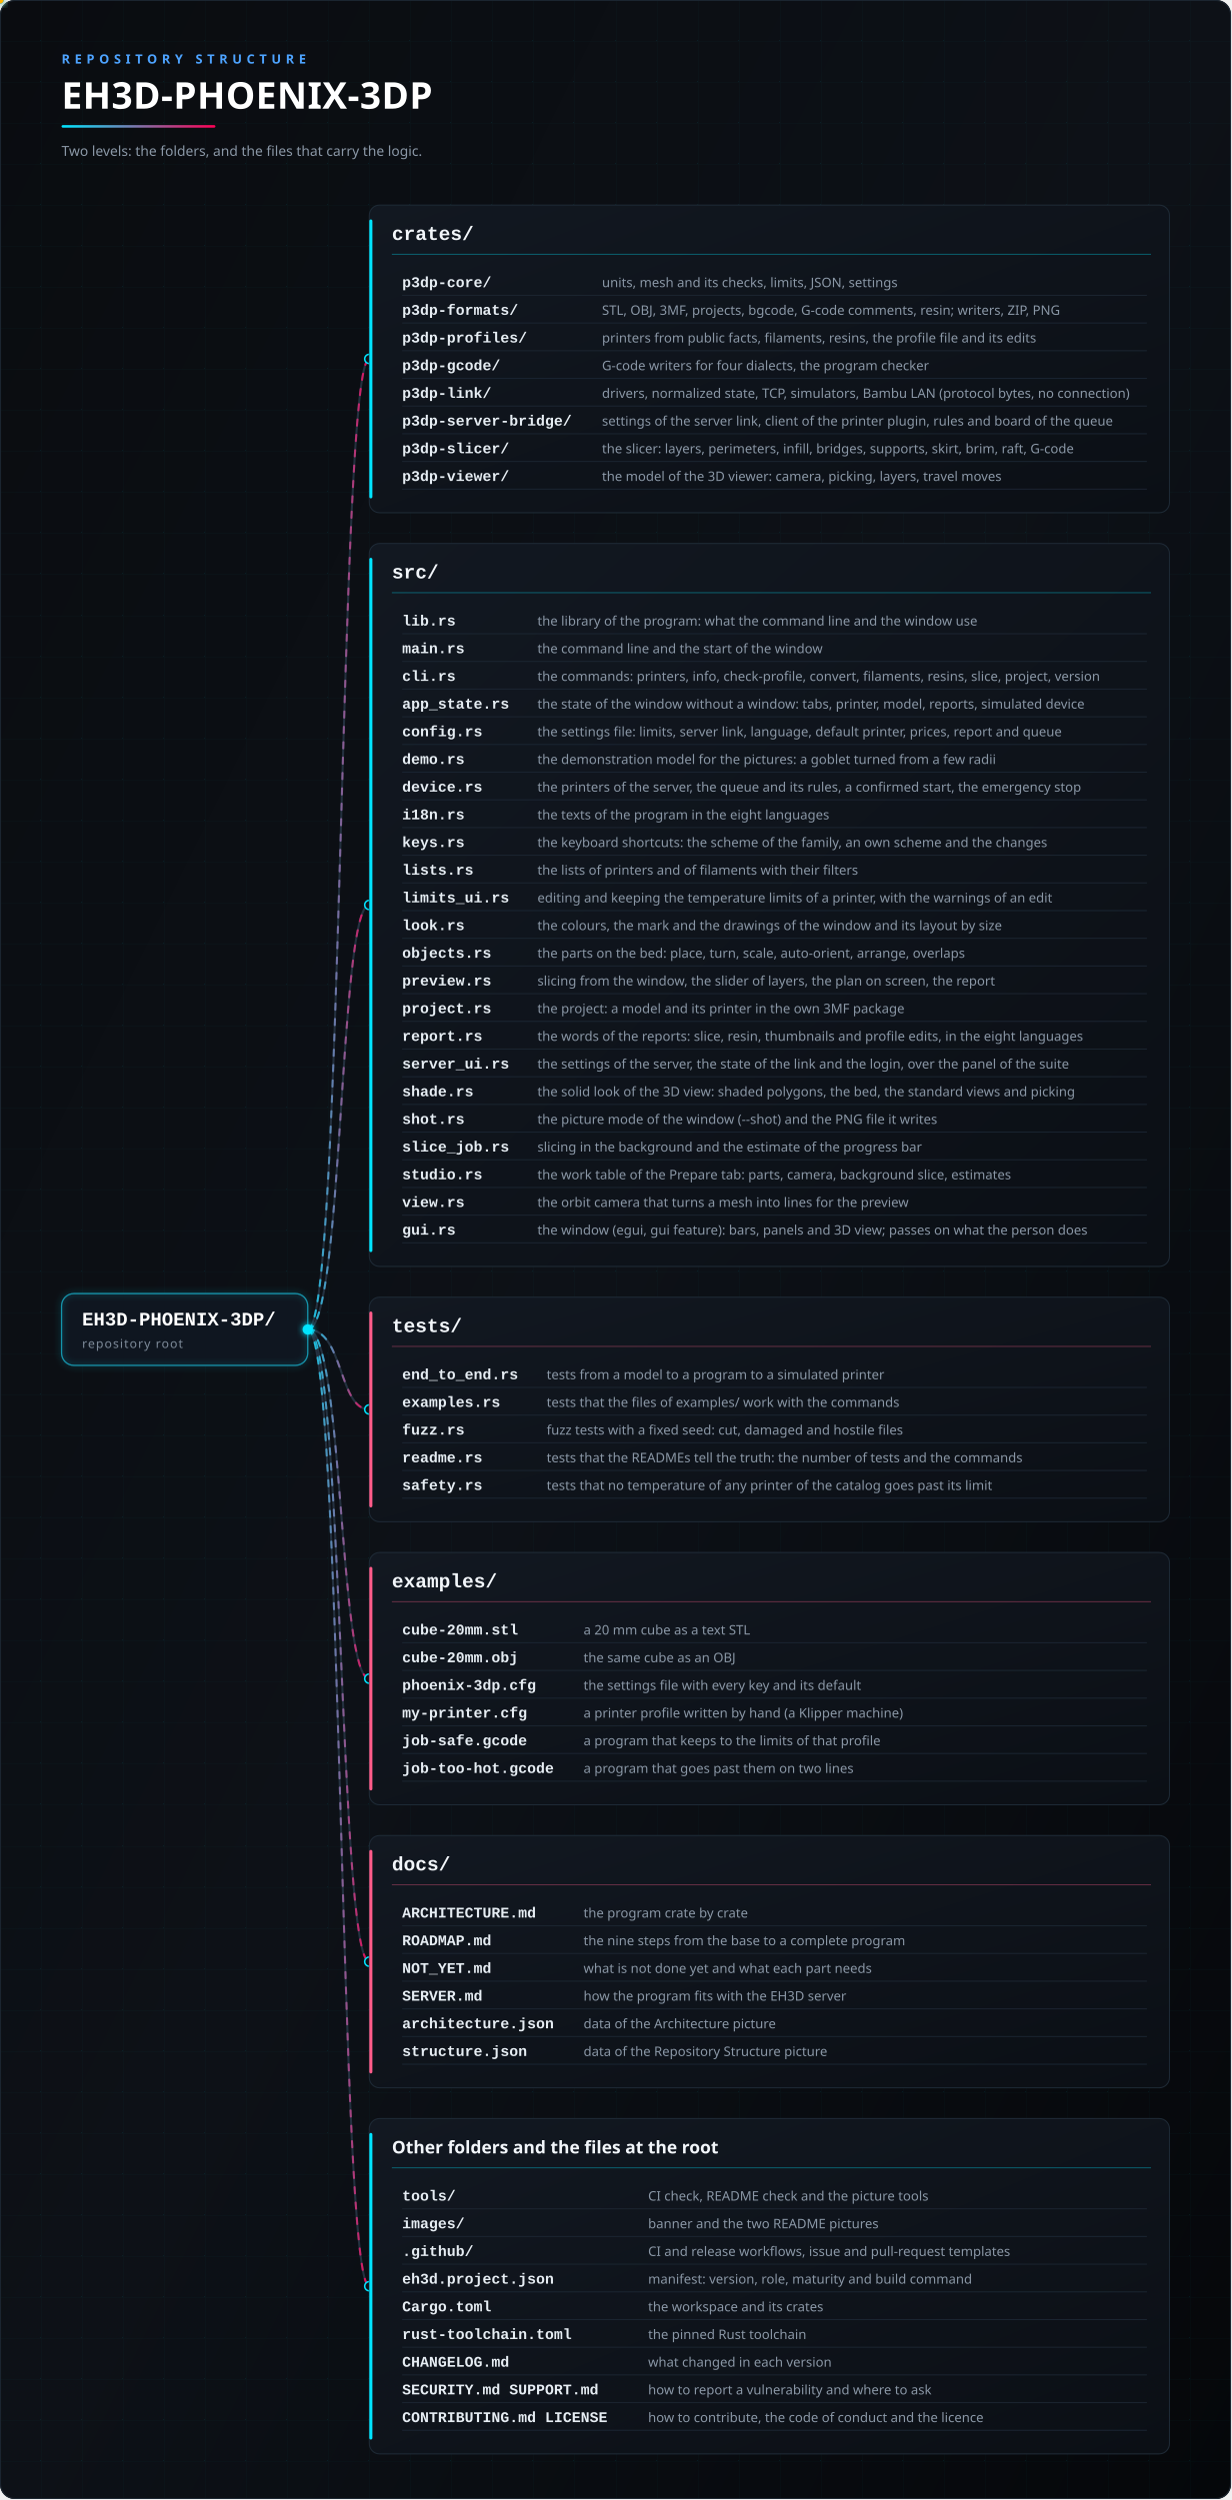
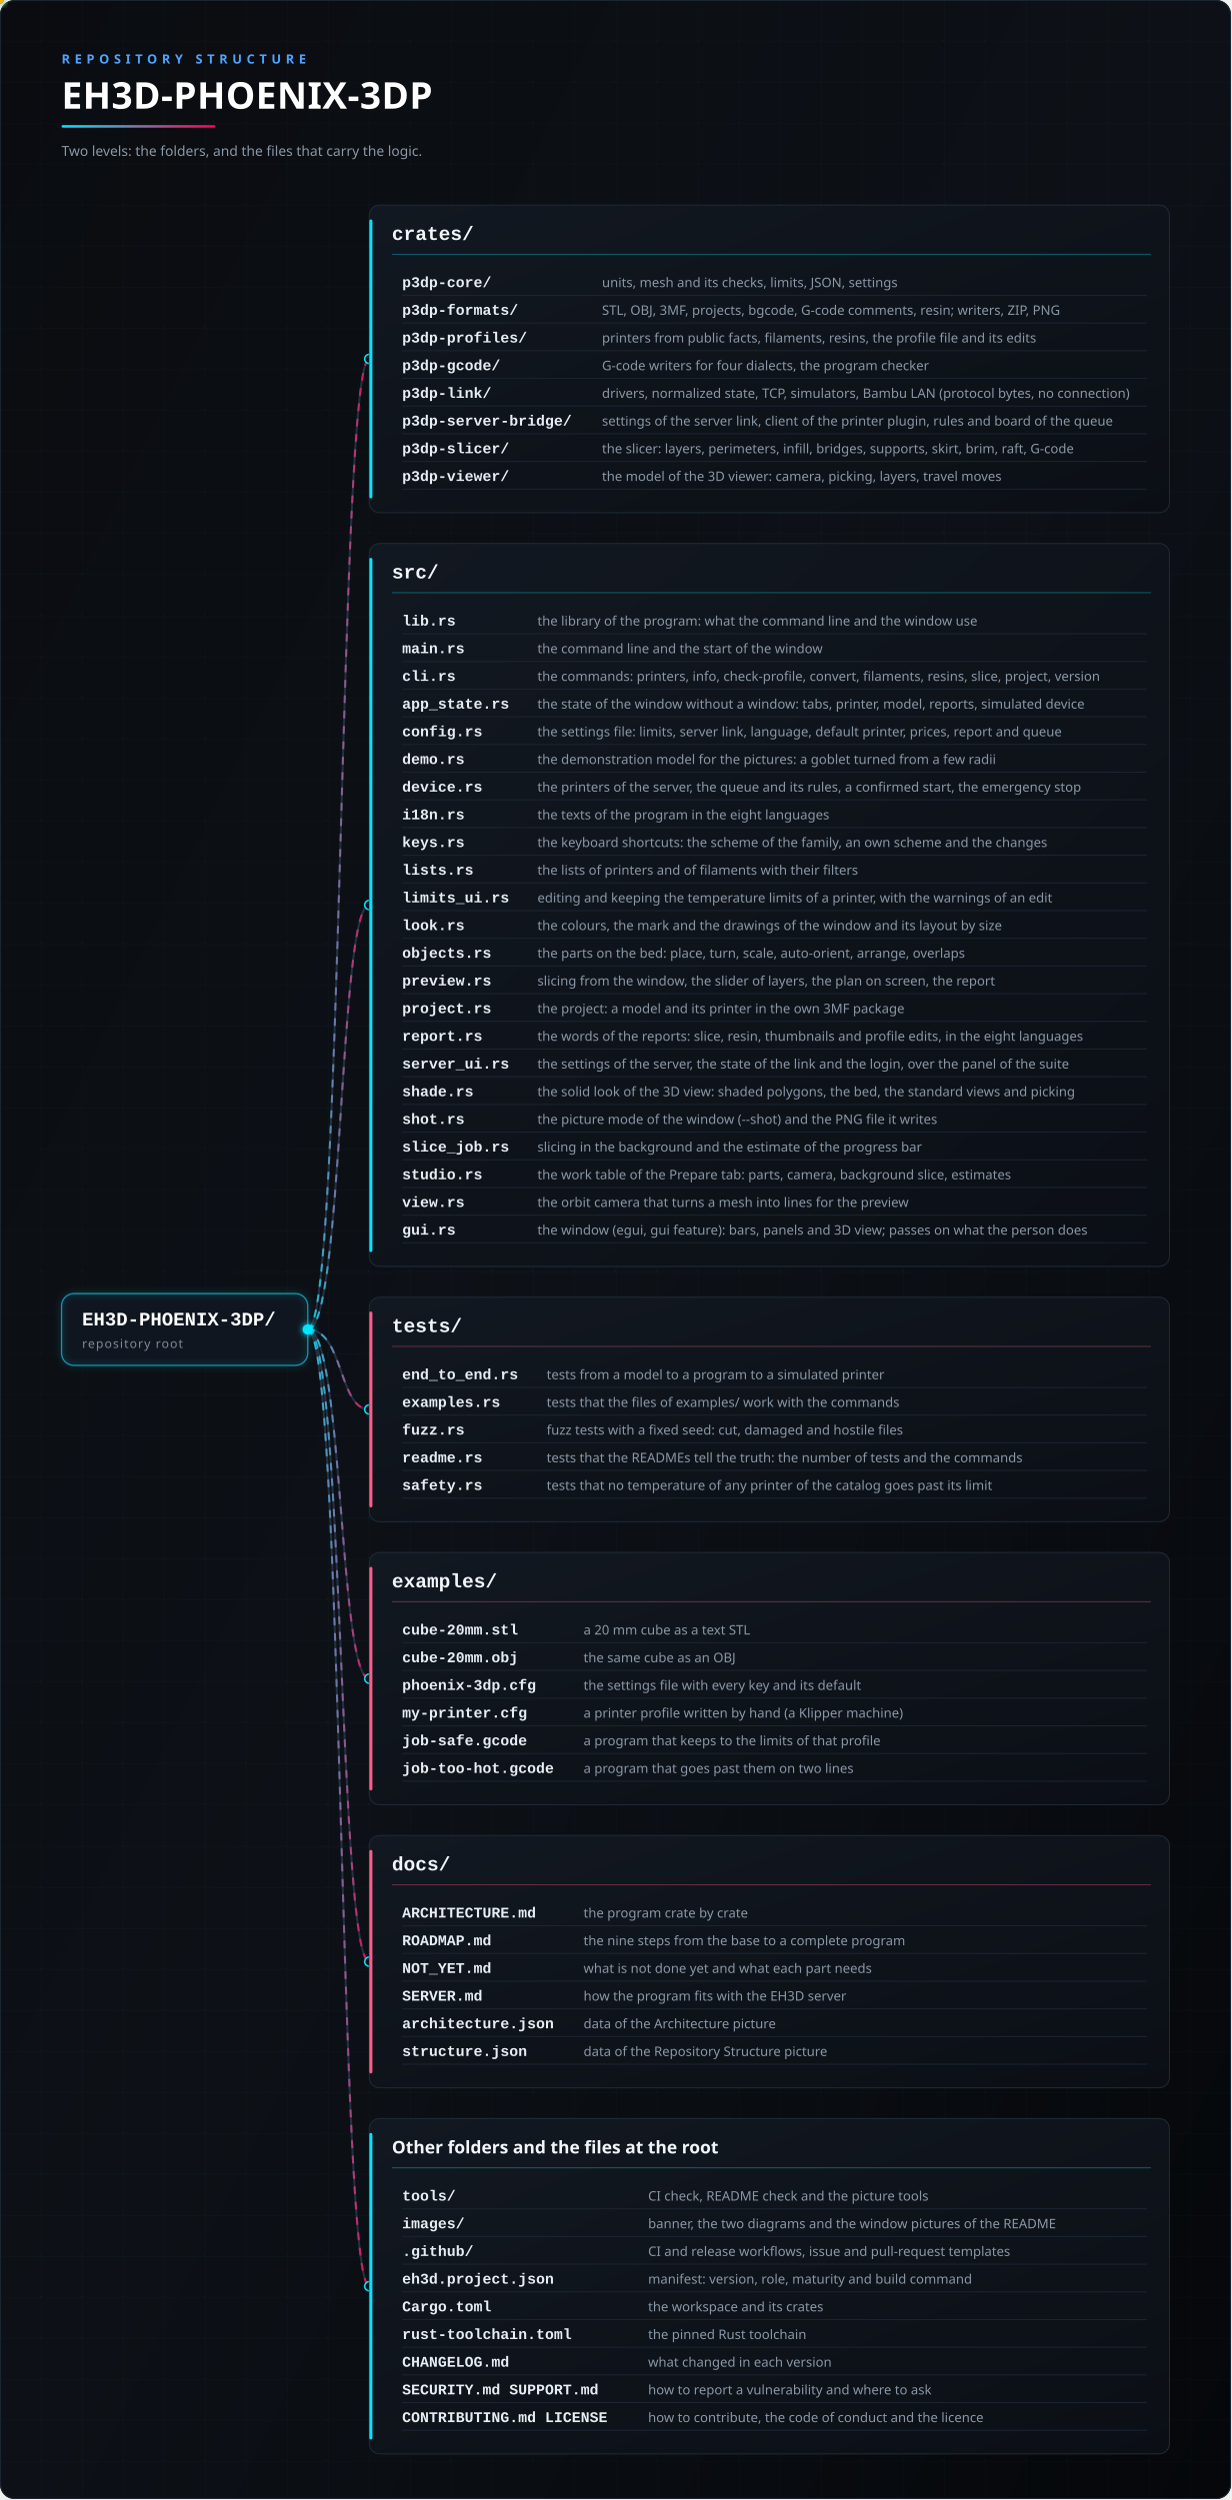
<svg xmlns="http://www.w3.org/2000/svg" viewBox="0 0 1200 2437" width="100%" role="img" aria-labelledby="t d">
  <defs>
    <linearGradient id="bg" x1="0" y1="0" x2="1" y2="1">
      <stop offset="0" stop-color="#0A0C10" />
      <stop offset="0.5" stop-color="#0D1117" />
      <stop offset="1" stop-color="#05070A" />
    </linearGradient>
    <linearGradient id="card" x1="0" y1="0" x2="1" y2="1">
      <stop offset="0" stop-color="#121821" />
      <stop offset="1" stop-color="#0B0F15" />
    </linearGradient>
    <linearGradient id="line" x1="0" y1="0" x2="1" y2="0">
      <stop offset="0" stop-color="#00E5FF" />
      <stop offset="1" stop-color="#FF0055" />
    </linearGradient>
    <filter id="glow" x="-50%" y="-50%" width="200%" height="200%">
      <feGaussianBlur stdDeviation="3" result="b" />
      <feMerge>
        <feMergeNode in="b" />
        <feMergeNode in="SourceGraphic" />
      </feMerge>
    </filter>
    <pattern id="grid" width="40" height="40" patternUnits="userSpaceOnUse">
      <path d="M40 0H0V40" fill="none" stroke="#00E5FF" stroke-opacity="0.035" />
      <circle cx="40" cy="40" r="1" fill="#00E5FF" fill-opacity="0.09" />
    </pattern>
  </defs>
  <rect width="1200" height="2437" rx="14" fill="url(#bg)" />
  <rect width="1200" height="2437" rx="14" fill="url(#grid)" />
  <rect x="0.5" y="0.5" width="1199" height="2436" rx="14" fill="none" stroke="#1B2530" />
  <text x="60" y="62" font-family="'Segoe UI','Noto Sans','Noto Sans CJK SC','Microsoft YaHei','Yu Gothic','Helvetica Neue',Helvetica,Arial,sans-serif" font-size="12.5" font-weight="600" fill="#4DA3FF" text-anchor="start" letter-spacing="4.5">REPOSITORY STRUCTURE</text>
  <text x="60" y="106" font-family="'Segoe UI','Noto Sans','Noto Sans CJK SC','Microsoft YaHei','Yu Gothic','Helvetica Neue',Helvetica,Arial,sans-serif" font-size="36" font-weight="700" fill="#FFFFFF" text-anchor="start" letter-spacing="0.5">EH3D-PHOENIX-3DP</text>
  <rect x="60" y="122" width="150" height="2.5" rx="1.25" fill="url(#line)">
    <animate attributeName="width" values="40;150;150" keyTimes="0;0.4;1" dur="3s" repeatCount="indefinite" />
  </rect>
  <text x="60" y="152" font-family="'Segoe UI','Noto Sans','Noto Sans CJK SC','Microsoft YaHei','Yu Gothic','Helvetica Neue',Helvetica,Arial,sans-serif" font-size="13.5" font-weight="400" fill="#8A97A6" text-anchor="start">Two levels: the folders, and the files that carry the logic.</text>
  <path id="c0" d="M300,1296.5 C335,1296.5 330,350 360,350" fill="none" stroke="#243140" stroke-width="2" />
  <path d="M300,1296.5 C335,1296.5 330,350 360,350" fill="none" stroke="url(#line)" stroke-width="2" stroke-linecap="round" stroke-dasharray="6 9" opacity="0.9">
    <animate attributeName="stroke-dashoffset" from="0" to="-30" dur="1.6s" repeatCount="indefinite" />
  </path>
  <circle cx="360" cy="350" r="4.5" fill="#0D1117" stroke="#00E5FF" stroke-width="1.5" />
  <path id="c1" d="M300,1296.5 C335,1296.5 330,882.5 360,882.5" fill="none" stroke="#243140" stroke-width="2" />
  <path d="M300,1296.5 C335,1296.5 330,882.5 360,882.5" fill="none" stroke="url(#line)" stroke-width="2" stroke-linecap="round" stroke-dasharray="6 9" opacity="0.9">
    <animate attributeName="stroke-dashoffset" from="0" to="-30" dur="1.6s" repeatCount="indefinite" />
  </path>
  <circle cx="360" cy="882.5" r="4.5" fill="#0D1117" stroke="#00E5FF" stroke-width="1.5" />
  <path id="c2" d="M300,1296.5 C335,1296.5 330,1374.5 360,1374.5" fill="none" stroke="#243140" stroke-width="2" />
  <path d="M300,1296.5 C335,1296.5 330,1374.5 360,1374.5" fill="none" stroke="url(#line)" stroke-width="2" stroke-linecap="round" stroke-dasharray="6 9" opacity="0.9">
    <animate attributeName="stroke-dashoffset" from="0" to="-30" dur="1.6s" repeatCount="indefinite" />
  </path>
  <circle cx="360" cy="1374.5" r="4.5" fill="#0D1117" stroke="#00E5FF" stroke-width="1.5" />
  <path id="c3" d="M300,1296.5 C335,1296.5 330,1637 360,1637" fill="none" stroke="#243140" stroke-width="2" />
  <path d="M300,1296.5 C335,1296.5 330,1637 360,1637" fill="none" stroke="url(#line)" stroke-width="2" stroke-linecap="round" stroke-dasharray="6 9" opacity="0.9">
    <animate attributeName="stroke-dashoffset" from="0" to="-30" dur="1.6s" repeatCount="indefinite" />
  </path>
  <circle cx="360" cy="1637" r="4.5" fill="#0D1117" stroke="#00E5FF" stroke-width="1.5" />
  <path id="c4" d="M300,1296.5 C335,1296.5 330,1913 360,1913" fill="none" stroke="#243140" stroke-width="2" />
  <path d="M300,1296.5 C335,1296.5 330,1913 360,1913" fill="none" stroke="url(#line)" stroke-width="2" stroke-linecap="round" stroke-dasharray="6 9" opacity="0.9">
    <animate attributeName="stroke-dashoffset" from="0" to="-30" dur="1.6s" repeatCount="indefinite" />
  </path>
  <circle cx="360" cy="1913" r="4.5" fill="#0D1117" stroke="#00E5FF" stroke-width="1.5" />
  <path id="c5" d="M300,1296.5 C335,1296.5 330,2229.5 360,2229.5" fill="none" stroke="#243140" stroke-width="2" />
  <path d="M300,1296.5 C335,1296.5 330,2229.5 360,2229.5" fill="none" stroke="url(#line)" stroke-width="2" stroke-linecap="round" stroke-dasharray="6 9" opacity="0.9">
    <animate attributeName="stroke-dashoffset" from="0" to="-30" dur="1.6s" repeatCount="indefinite" />
  </path>
  <circle cx="360" cy="2229.5" r="4.5" fill="#0D1117" stroke="#00E5FF" stroke-width="1.5" />
  <circle r="3.5" fill="#00E5FF" filter="url(#glow)">
    <animateMotion dur="3.4s" repeatCount="indefinite">
      <mpath href="#c0" />
    </animateMotion>
  </circle>
  <circle r="3.5" fill="#4DA3FF" filter="url(#glow)">
    <animateMotion dur="4.2s" repeatCount="indefinite">
      <mpath href="#c1" />
    </animateMotion>
  </circle>
  <circle r="3.5" fill="#FFB300" filter="url(#glow)">
    <animateMotion dur="5.0s" repeatCount="indefinite">
      <mpath href="#c2" />
    </animateMotion>
  </circle>
  <circle r="3.5" fill="#00E5FF" filter="url(#glow)">
    <animateMotion dur="5.8s" repeatCount="indefinite">
      <mpath href="#c3" />
    </animateMotion>
  </circle>
  <circle r="3.5" fill="#4DA3FF" filter="url(#glow)">
    <animateMotion dur="6.6s" repeatCount="indefinite">
      <mpath href="#c4" />
    </animateMotion>
  </circle>
  <circle r="3.5" fill="#FFB300" filter="url(#glow)">
    <animateMotion dur="7.4s" repeatCount="indefinite">
      <mpath href="#c5" />
    </animateMotion>
  </circle>
  <rect x="60" y="1261.5" width="240" height="70" rx="12" fill="#0F1620" stroke="#2A3A4C" stroke-width="1.2" />
  <rect x="60" y="1261.5" width="240" height="70" rx="12" fill="none" stroke="#00E5FF" stroke-opacity="0.5" stroke-width="1.2" filter="url(#glow)">
    <animate attributeName="stroke-opacity" values="0.15;0.6;0.15" dur="3.6s" repeatCount="indefinite" />
  </rect>
  <text x="80" y="1292.5" font-family="'JetBrains Mono','Cascadia Code','SFMono-Regular',Consolas,'Liberation Mono',monospace" font-size="18.5" font-weight="700" fill="#FFFFFF" text-anchor="start">EH3D-PHOENIX-3DP/</text>
  <text x="80" y="1314.5" font-family="'Segoe UI','Noto Sans','Noto Sans CJK SC','Microsoft YaHei','Yu Gothic','Helvetica Neue',Helvetica,Arial,sans-serif" font-size="12" font-weight="400" fill="#7D8A99" text-anchor="start" letter-spacing="1">repository root</text>
  <circle cx="300" cy="1296.5" r="5" fill="#00E5FF" filter="url(#glow)" />
  <rect x="360" y="200" width="780" height="300" rx="10" fill="url(#card)" stroke="#1E2A36" stroke-width="1" />
  <rect x="360" y="214" width="3" height="272" rx="1.5" fill="#00E5FF">
    <animate attributeName="opacity" values="0.55;1;0.55" dur="4s" begin="0s" repeatCount="indefinite" />
  </rect>
  <text x="382" y="234" font-family="'JetBrains Mono','Cascadia Code','SFMono-Regular',Consolas,'Liberation Mono',monospace" font-size="19" font-weight="700" fill="#F2F6FA" text-anchor="start">crates/</text>
  <line x1="382" y1="248" x2="1122" y2="248" stroke="#00E5FF" stroke-opacity="0.35" stroke-width="1" />
  <text x="392" y="280" font-family="'JetBrains Mono','Cascadia Code','SFMono-Regular',Consolas,'Liberation Mono',monospace" font-size="14.5" font-weight="600" fill="#E6EDF3" text-anchor="start">p3dp-core/</text>
  <text x="586.81" y="280" font-family="'Segoe UI','Noto Sans','Noto Sans CJK SC','Microsoft YaHei','Yu Gothic','Helvetica Neue',Helvetica,Arial,sans-serif" font-size="12.8" font-weight="400" fill="#8A97A6" text-anchor="start">units, mesh and its checks, limits, JSON, settings</text>
  <line x1="392" y1="288" x2="1118" y2="288" stroke="#1A2430" stroke-width="1" />
  <text x="392" y="307" font-family="'JetBrains Mono','Cascadia Code','SFMono-Regular',Consolas,'Liberation Mono',monospace" font-size="14.5" font-weight="600" fill="#E6EDF3" text-anchor="start">p3dp-formats/</text>
  <text x="586.81" y="307" font-family="'Segoe UI','Noto Sans','Noto Sans CJK SC','Microsoft YaHei','Yu Gothic','Helvetica Neue',Helvetica,Arial,sans-serif" font-size="12.8" font-weight="400" fill="#8A97A6" text-anchor="start">STL, OBJ, 3MF, projects, bgcode, G-code comments, resin; writers, ZIP, PNG</text>
  <line x1="392" y1="315" x2="1118" y2="315" stroke="#1A2430" stroke-width="1" />
  <text x="392" y="334" font-family="'JetBrains Mono','Cascadia Code','SFMono-Regular',Consolas,'Liberation Mono',monospace" font-size="14.5" font-weight="600" fill="#E6EDF3" text-anchor="start">p3dp-profiles/</text>
  <text x="586.81" y="334" font-family="'Segoe UI','Noto Sans','Noto Sans CJK SC','Microsoft YaHei','Yu Gothic','Helvetica Neue',Helvetica,Arial,sans-serif" font-size="12.8" font-weight="400" fill="#8A97A6" text-anchor="start">printers from public facts, filaments, resins, the profile file and its edits</text>
  <line x1="392" y1="342" x2="1118" y2="342" stroke="#1A2430" stroke-width="1" />
  <text x="392" y="361" font-family="'JetBrains Mono','Cascadia Code','SFMono-Regular',Consolas,'Liberation Mono',monospace" font-size="14.5" font-weight="600" fill="#E6EDF3" text-anchor="start">p3dp-gcode/</text>
  <text x="586.81" y="361" font-family="'Segoe UI','Noto Sans','Noto Sans CJK SC','Microsoft YaHei','Yu Gothic','Helvetica Neue',Helvetica,Arial,sans-serif" font-size="12.8" font-weight="400" fill="#8A97A6" text-anchor="start">G-code writers for four dialects, the program checker</text>
  <line x1="392" y1="369" x2="1118" y2="369" stroke="#1A2430" stroke-width="1" />
  <text x="392" y="388" font-family="'JetBrains Mono','Cascadia Code','SFMono-Regular',Consolas,'Liberation Mono',monospace" font-size="14.5" font-weight="600" fill="#E6EDF3" text-anchor="start">p3dp-link/</text>
  <text x="586.81" y="388" font-family="'Segoe UI','Noto Sans','Noto Sans CJK SC','Microsoft YaHei','Yu Gothic','Helvetica Neue',Helvetica,Arial,sans-serif" font-size="12.8" font-weight="400" fill="#8A97A6" text-anchor="start">drivers, normalized state, TCP, simulators, Bambu LAN (protocol bytes, no connection)</text>
  <line x1="392" y1="396" x2="1118" y2="396" stroke="#1A2430" stroke-width="1" />
  <text x="392" y="415" font-family="'JetBrains Mono','Cascadia Code','SFMono-Regular',Consolas,'Liberation Mono',monospace" font-size="14.5" font-weight="600" fill="#E6EDF3" text-anchor="start">p3dp-server-bridge/</text>
  <text x="586.81" y="415" font-family="'Segoe UI','Noto Sans','Noto Sans CJK SC','Microsoft YaHei','Yu Gothic','Helvetica Neue',Helvetica,Arial,sans-serif" font-size="12.8" font-weight="400" fill="#8A97A6" text-anchor="start">settings of the server link, client of the printer plugin, rules and board of the queue</text>
  <line x1="392" y1="423" x2="1118" y2="423" stroke="#1A2430" stroke-width="1" />
  <text x="392" y="442" font-family="'JetBrains Mono','Cascadia Code','SFMono-Regular',Consolas,'Liberation Mono',monospace" font-size="14.5" font-weight="600" fill="#E6EDF3" text-anchor="start">p3dp-slicer/</text>
  <text x="586.81" y="442" font-family="'Segoe UI','Noto Sans','Noto Sans CJK SC','Microsoft YaHei','Yu Gothic','Helvetica Neue',Helvetica,Arial,sans-serif" font-size="12.8" font-weight="400" fill="#8A97A6" text-anchor="start">the slicer: layers, perimeters, infill, bridges, supports, skirt, brim, raft, G-code</text>
  <line x1="392" y1="450" x2="1118" y2="450" stroke="#1A2430" stroke-width="1" />
  <text x="392" y="469" font-family="'JetBrains Mono','Cascadia Code','SFMono-Regular',Consolas,'Liberation Mono',monospace" font-size="14.5" font-weight="600" fill="#E6EDF3" text-anchor="start">p3dp-viewer/</text>
  <text x="586.81" y="469" font-family="'Segoe UI','Noto Sans','Noto Sans CJK SC','Microsoft YaHei','Yu Gothic','Helvetica Neue',Helvetica,Arial,sans-serif" font-size="12.8" font-weight="400" fill="#8A97A6" text-anchor="start">the model of the 3D viewer: camera, picking, layers, travel moves</text>
  <line x1="392" y1="477" x2="1118" y2="477" stroke="#1A2430" stroke-width="1" />
  <rect x="360" y="530" width="780" height="705" rx="10" fill="url(#card)" stroke="#1E2A36" stroke-width="1" />
  <rect x="360" y="544" width="3" height="677" rx="1.5" fill="#00E5FF">
    <animate attributeName="opacity" values="0.55;1;0.55" dur="4s" begin="0.6s" repeatCount="indefinite" />
  </rect>
  <text x="382" y="564" font-family="'JetBrains Mono','Cascadia Code','SFMono-Regular',Consolas,'Liberation Mono',monospace" font-size="19" font-weight="700" fill="#F2F6FA" text-anchor="start">src/</text>
  <line x1="382" y1="578" x2="1122" y2="578" stroke="#00E5FF" stroke-opacity="0.35" stroke-width="1" />
  <text x="392" y="610" font-family="'JetBrains Mono','Cascadia Code','SFMono-Regular',Consolas,'Liberation Mono',monospace" font-size="14.5" font-weight="600" fill="#E6EDF3" text-anchor="start">lib.rs</text>
  <text x="523.88" y="610" font-family="'Segoe UI','Noto Sans','Noto Sans CJK SC','Microsoft YaHei','Yu Gothic','Helvetica Neue',Helvetica,Arial,sans-serif" font-size="12.8" font-weight="400" fill="#8A97A6" text-anchor="start">the library of the program: what the command line and the window use</text>
  <line x1="392" y1="618" x2="1118" y2="618" stroke="#1A2430" stroke-width="1" />
  <text x="392" y="637" font-family="'JetBrains Mono','Cascadia Code','SFMono-Regular',Consolas,'Liberation Mono',monospace" font-size="14.5" font-weight="600" fill="#E6EDF3" text-anchor="start">main.rs</text>
  <text x="523.88" y="637" font-family="'Segoe UI','Noto Sans','Noto Sans CJK SC','Microsoft YaHei','Yu Gothic','Helvetica Neue',Helvetica,Arial,sans-serif" font-size="12.8" font-weight="400" fill="#8A97A6" text-anchor="start">the command line and the start of the window</text>
  <line x1="392" y1="645" x2="1118" y2="645" stroke="#1A2430" stroke-width="1" />
  <text x="392" y="664" font-family="'JetBrains Mono','Cascadia Code','SFMono-Regular',Consolas,'Liberation Mono',monospace" font-size="14.5" font-weight="600" fill="#E6EDF3" text-anchor="start">cli.rs</text>
  <text x="523.88" y="664" font-family="'Segoe UI','Noto Sans','Noto Sans CJK SC','Microsoft YaHei','Yu Gothic','Helvetica Neue',Helvetica,Arial,sans-serif" font-size="12.8" font-weight="400" fill="#8A97A6" text-anchor="start">the commands: printers, info, check-profile, convert, filaments, resins, slice, project, version</text>
  <line x1="392" y1="672" x2="1118" y2="672" stroke="#1A2430" stroke-width="1" />
  <text x="392" y="691" font-family="'JetBrains Mono','Cascadia Code','SFMono-Regular',Consolas,'Liberation Mono',monospace" font-size="14.5" font-weight="600" fill="#E6EDF3" text-anchor="start">app_state.rs</text>
  <text x="523.88" y="691" font-family="'Segoe UI','Noto Sans','Noto Sans CJK SC','Microsoft YaHei','Yu Gothic','Helvetica Neue',Helvetica,Arial,sans-serif" font-size="12.8" font-weight="400" fill="#8A97A6" text-anchor="start">the state of the window without a window: tabs, printer, model, reports, simulated device</text>
  <line x1="392" y1="699" x2="1118" y2="699" stroke="#1A2430" stroke-width="1" />
  <text x="392" y="718" font-family="'JetBrains Mono','Cascadia Code','SFMono-Regular',Consolas,'Liberation Mono',monospace" font-size="14.5" font-weight="600" fill="#E6EDF3" text-anchor="start">config.rs</text>
  <text x="523.88" y="718" font-family="'Segoe UI','Noto Sans','Noto Sans CJK SC','Microsoft YaHei','Yu Gothic','Helvetica Neue',Helvetica,Arial,sans-serif" font-size="12.8" font-weight="400" fill="#8A97A6" text-anchor="start">the settings file: limits, server link, language, default printer, prices, report and queue</text>
  <line x1="392" y1="726" x2="1118" y2="726" stroke="#1A2430" stroke-width="1" />
  <text x="392" y="745" font-family="'JetBrains Mono','Cascadia Code','SFMono-Regular',Consolas,'Liberation Mono',monospace" font-size="14.5" font-weight="600" fill="#E6EDF3" text-anchor="start">demo.rs</text>
  <text x="523.88" y="745" font-family="'Segoe UI','Noto Sans','Noto Sans CJK SC','Microsoft YaHei','Yu Gothic','Helvetica Neue',Helvetica,Arial,sans-serif" font-size="12.8" font-weight="400" fill="#8A97A6" text-anchor="start">the demonstration model for the pictures: a goblet turned from a few radii</text>
  <line x1="392" y1="753" x2="1118" y2="753" stroke="#1A2430" stroke-width="1" />
  <text x="392" y="772" font-family="'JetBrains Mono','Cascadia Code','SFMono-Regular',Consolas,'Liberation Mono',monospace" font-size="14.5" font-weight="600" fill="#E6EDF3" text-anchor="start">device.rs</text>
  <text x="523.88" y="772" font-family="'Segoe UI','Noto Sans','Noto Sans CJK SC','Microsoft YaHei','Yu Gothic','Helvetica Neue',Helvetica,Arial,sans-serif" font-size="12.8" font-weight="400" fill="#8A97A6" text-anchor="start">the printers of the server, the queue and its rules, a confirmed start, the emergency stop</text>
  <line x1="392" y1="780" x2="1118" y2="780" stroke="#1A2430" stroke-width="1" />
  <text x="392" y="799" font-family="'JetBrains Mono','Cascadia Code','SFMono-Regular',Consolas,'Liberation Mono',monospace" font-size="14.5" font-weight="600" fill="#E6EDF3" text-anchor="start">i18n.rs</text>
  <text x="523.88" y="799" font-family="'Segoe UI','Noto Sans','Noto Sans CJK SC','Microsoft YaHei','Yu Gothic','Helvetica Neue',Helvetica,Arial,sans-serif" font-size="12.8" font-weight="400" fill="#8A97A6" text-anchor="start">the texts of the program in the eight languages</text>
  <line x1="392" y1="807" x2="1118" y2="807" stroke="#1A2430" stroke-width="1" />
  <text x="392" y="826" font-family="'JetBrains Mono','Cascadia Code','SFMono-Regular',Consolas,'Liberation Mono',monospace" font-size="14.5" font-weight="600" fill="#E6EDF3" text-anchor="start">keys.rs</text>
  <text x="523.88" y="826" font-family="'Segoe UI','Noto Sans','Noto Sans CJK SC','Microsoft YaHei','Yu Gothic','Helvetica Neue',Helvetica,Arial,sans-serif" font-size="12.8" font-weight="400" fill="#8A97A6" text-anchor="start">the keyboard shortcuts: the scheme of the family, an own scheme and the changes</text>
  <line x1="392" y1="834" x2="1118" y2="834" stroke="#1A2430" stroke-width="1" />
  <text x="392" y="853" font-family="'JetBrains Mono','Cascadia Code','SFMono-Regular',Consolas,'Liberation Mono',monospace" font-size="14.5" font-weight="600" fill="#E6EDF3" text-anchor="start">lists.rs</text>
  <text x="523.88" y="853" font-family="'Segoe UI','Noto Sans','Noto Sans CJK SC','Microsoft YaHei','Yu Gothic','Helvetica Neue',Helvetica,Arial,sans-serif" font-size="12.8" font-weight="400" fill="#8A97A6" text-anchor="start">the lists of printers and of filaments with their filters</text>
  <line x1="392" y1="861" x2="1118" y2="861" stroke="#1A2430" stroke-width="1" />
  <text x="392" y="880" font-family="'JetBrains Mono','Cascadia Code','SFMono-Regular',Consolas,'Liberation Mono',monospace" font-size="14.5" font-weight="600" fill="#E6EDF3" text-anchor="start">limits_ui.rs</text>
  <text x="523.88" y="880" font-family="'Segoe UI','Noto Sans','Noto Sans CJK SC','Microsoft YaHei','Yu Gothic','Helvetica Neue',Helvetica,Arial,sans-serif" font-size="12.8" font-weight="400" fill="#8A97A6" text-anchor="start">editing and keeping the temperature limits of a printer, with the warnings of an edit</text>
  <line x1="392" y1="888" x2="1118" y2="888" stroke="#1A2430" stroke-width="1" />
  <text x="392" y="907" font-family="'JetBrains Mono','Cascadia Code','SFMono-Regular',Consolas,'Liberation Mono',monospace" font-size="14.5" font-weight="600" fill="#E6EDF3" text-anchor="start">look.rs</text>
  <text x="523.88" y="907" font-family="'Segoe UI','Noto Sans','Noto Sans CJK SC','Microsoft YaHei','Yu Gothic','Helvetica Neue',Helvetica,Arial,sans-serif" font-size="12.8" font-weight="400" fill="#8A97A6" text-anchor="start">the colours, the mark and the drawings of the window and its layout by size</text>
  <line x1="392" y1="915" x2="1118" y2="915" stroke="#1A2430" stroke-width="1" />
  <text x="392" y="934" font-family="'JetBrains Mono','Cascadia Code','SFMono-Regular',Consolas,'Liberation Mono',monospace" font-size="14.5" font-weight="600" fill="#E6EDF3" text-anchor="start">objects.rs</text>
  <text x="523.88" y="934" font-family="'Segoe UI','Noto Sans','Noto Sans CJK SC','Microsoft YaHei','Yu Gothic','Helvetica Neue',Helvetica,Arial,sans-serif" font-size="12.8" font-weight="400" fill="#8A97A6" text-anchor="start">the parts on the bed: place, turn, scale, auto-orient, arrange, overlaps</text>
  <line x1="392" y1="942" x2="1118" y2="942" stroke="#1A2430" stroke-width="1" />
  <text x="392" y="961" font-family="'JetBrains Mono','Cascadia Code','SFMono-Regular',Consolas,'Liberation Mono',monospace" font-size="14.5" font-weight="600" fill="#E6EDF3" text-anchor="start">preview.rs</text>
  <text x="523.88" y="961" font-family="'Segoe UI','Noto Sans','Noto Sans CJK SC','Microsoft YaHei','Yu Gothic','Helvetica Neue',Helvetica,Arial,sans-serif" font-size="12.8" font-weight="400" fill="#8A97A6" text-anchor="start">slicing from the window, the slider of layers, the plan on screen, the report</text>
  <line x1="392" y1="969" x2="1118" y2="969" stroke="#1A2430" stroke-width="1" />
  <text x="392" y="988" font-family="'JetBrains Mono','Cascadia Code','SFMono-Regular',Consolas,'Liberation Mono',monospace" font-size="14.5" font-weight="600" fill="#E6EDF3" text-anchor="start">project.rs</text>
  <text x="523.88" y="988" font-family="'Segoe UI','Noto Sans','Noto Sans CJK SC','Microsoft YaHei','Yu Gothic','Helvetica Neue',Helvetica,Arial,sans-serif" font-size="12.8" font-weight="400" fill="#8A97A6" text-anchor="start">the project: a model and its printer in the own 3MF package</text>
  <line x1="392" y1="996" x2="1118" y2="996" stroke="#1A2430" stroke-width="1" />
  <text x="392" y="1015" font-family="'JetBrains Mono','Cascadia Code','SFMono-Regular',Consolas,'Liberation Mono',monospace" font-size="14.5" font-weight="600" fill="#E6EDF3" text-anchor="start">report.rs</text>
  <text x="523.88" y="1015" font-family="'Segoe UI','Noto Sans','Noto Sans CJK SC','Microsoft YaHei','Yu Gothic','Helvetica Neue',Helvetica,Arial,sans-serif" font-size="12.8" font-weight="400" fill="#8A97A6" text-anchor="start">the words of the reports: slice, resin, thumbnails and profile edits, in the eight languages</text>
  <line x1="392" y1="1023" x2="1118" y2="1023" stroke="#1A2430" stroke-width="1" />
  <text x="392" y="1042" font-family="'JetBrains Mono','Cascadia Code','SFMono-Regular',Consolas,'Liberation Mono',monospace" font-size="14.5" font-weight="600" fill="#E6EDF3" text-anchor="start">server_ui.rs</text>
  <text x="523.88" y="1042" font-family="'Segoe UI','Noto Sans','Noto Sans CJK SC','Microsoft YaHei','Yu Gothic','Helvetica Neue',Helvetica,Arial,sans-serif" font-size="12.8" font-weight="400" fill="#8A97A6" text-anchor="start">the settings of the server, the state of the link and the login, over the panel of the suite</text>
  <line x1="392" y1="1050" x2="1118" y2="1050" stroke="#1A2430" stroke-width="1" />
  <text x="392" y="1069" font-family="'JetBrains Mono','Cascadia Code','SFMono-Regular',Consolas,'Liberation Mono',monospace" font-size="14.5" font-weight="600" fill="#E6EDF3" text-anchor="start">shade.rs</text>
  <text x="523.88" y="1069" font-family="'Segoe UI','Noto Sans','Noto Sans CJK SC','Microsoft YaHei','Yu Gothic','Helvetica Neue',Helvetica,Arial,sans-serif" font-size="12.8" font-weight="400" fill="#8A97A6" text-anchor="start">the solid look of the 3D view: shaded polygons, the bed, the standard views and picking</text>
  <line x1="392" y1="1077" x2="1118" y2="1077" stroke="#1A2430" stroke-width="1" />
  <text x="392" y="1096" font-family="'JetBrains Mono','Cascadia Code','SFMono-Regular',Consolas,'Liberation Mono',monospace" font-size="14.5" font-weight="600" fill="#E6EDF3" text-anchor="start">shot.rs</text>
  <text x="523.88" y="1096" font-family="'Segoe UI','Noto Sans','Noto Sans CJK SC','Microsoft YaHei','Yu Gothic','Helvetica Neue',Helvetica,Arial,sans-serif" font-size="12.8" font-weight="400" fill="#8A97A6" text-anchor="start">the picture mode of the window (--shot) and the PNG file it writes</text>
  <line x1="392" y1="1104" x2="1118" y2="1104" stroke="#1A2430" stroke-width="1" />
  <text x="392" y="1123" font-family="'JetBrains Mono','Cascadia Code','SFMono-Regular',Consolas,'Liberation Mono',monospace" font-size="14.5" font-weight="600" fill="#E6EDF3" text-anchor="start">slice_job.rs</text>
  <text x="523.88" y="1123" font-family="'Segoe UI','Noto Sans','Noto Sans CJK SC','Microsoft YaHei','Yu Gothic','Helvetica Neue',Helvetica,Arial,sans-serif" font-size="12.8" font-weight="400" fill="#8A97A6" text-anchor="start">slicing in the background and the estimate of the progress bar</text>
  <line x1="392" y1="1131" x2="1118" y2="1131" stroke="#1A2430" stroke-width="1" />
  <text x="392" y="1150" font-family="'JetBrains Mono','Cascadia Code','SFMono-Regular',Consolas,'Liberation Mono',monospace" font-size="14.5" font-weight="600" fill="#E6EDF3" text-anchor="start">studio.rs</text>
  <text x="523.88" y="1150" font-family="'Segoe UI','Noto Sans','Noto Sans CJK SC','Microsoft YaHei','Yu Gothic','Helvetica Neue',Helvetica,Arial,sans-serif" font-size="12.8" font-weight="400" fill="#8A97A6" text-anchor="start">the work table of the Prepare tab: parts, camera, background slice, estimates</text>
  <line x1="392" y1="1158" x2="1118" y2="1158" stroke="#1A2430" stroke-width="1" />
  <text x="392" y="1177" font-family="'JetBrains Mono','Cascadia Code','SFMono-Regular',Consolas,'Liberation Mono',monospace" font-size="14.5" font-weight="600" fill="#E6EDF3" text-anchor="start">view.rs</text>
  <text x="523.88" y="1177" font-family="'Segoe UI','Noto Sans','Noto Sans CJK SC','Microsoft YaHei','Yu Gothic','Helvetica Neue',Helvetica,Arial,sans-serif" font-size="12.8" font-weight="400" fill="#8A97A6" text-anchor="start">the orbit camera that turns a mesh into lines for the preview</text>
  <line x1="392" y1="1185" x2="1118" y2="1185" stroke="#1A2430" stroke-width="1" />
  <text x="392" y="1204" font-family="'JetBrains Mono','Cascadia Code','SFMono-Regular',Consolas,'Liberation Mono',monospace" font-size="14.5" font-weight="600" fill="#E6EDF3" text-anchor="start">gui.rs</text>
  <text x="523.88" y="1204" font-family="'Segoe UI','Noto Sans','Noto Sans CJK SC','Microsoft YaHei','Yu Gothic','Helvetica Neue',Helvetica,Arial,sans-serif" font-size="12.8" font-weight="400" fill="#8A97A6" text-anchor="start">the window (egui, gui feature): bars, panels and 3D view; passes on what the person does</text>
  <line x1="392" y1="1212" x2="1118" y2="1212" stroke="#1A2430" stroke-width="1" />
  <rect x="360" y="1265" width="780" height="219" rx="10" fill="url(#card)" stroke="#1E2A36" stroke-width="1" />
  <rect x="360" y="1279" width="3" height="191" rx="1.5" fill="#FF5C8A">
    <animate attributeName="opacity" values="0.55;1;0.55" dur="4s" begin="1.2s" repeatCount="indefinite" />
  </rect>
  <text x="382" y="1299" font-family="'JetBrains Mono','Cascadia Code','SFMono-Regular',Consolas,'Liberation Mono',monospace" font-size="19" font-weight="700" fill="#F2F6FA" text-anchor="start">tests/</text>
  <line x1="382" y1="1313" x2="1122" y2="1313" stroke="#FF5C8A" stroke-opacity="0.35" stroke-width="1" />
  <text x="392" y="1345" font-family="'JetBrains Mono','Cascadia Code','SFMono-Regular',Consolas,'Liberation Mono',monospace" font-size="14.5" font-weight="600" fill="#E6EDF3" text-anchor="start">end_to_end.rs</text>
  <text x="532.87" y="1345" font-family="'Segoe UI','Noto Sans','Noto Sans CJK SC','Microsoft YaHei','Yu Gothic','Helvetica Neue',Helvetica,Arial,sans-serif" font-size="12.8" font-weight="400" fill="#8A97A6" text-anchor="start">tests from a model to a program to a simulated printer</text>
  <line x1="392" y1="1353" x2="1118" y2="1353" stroke="#1A2430" stroke-width="1" />
  <text x="392" y="1372" font-family="'JetBrains Mono','Cascadia Code','SFMono-Regular',Consolas,'Liberation Mono',monospace" font-size="14.5" font-weight="600" fill="#E6EDF3" text-anchor="start">examples.rs</text>
  <text x="532.87" y="1372" font-family="'Segoe UI','Noto Sans','Noto Sans CJK SC','Microsoft YaHei','Yu Gothic','Helvetica Neue',Helvetica,Arial,sans-serif" font-size="12.8" font-weight="400" fill="#8A97A6" text-anchor="start">tests that the files of examples/ work with the commands</text>
  <line x1="392" y1="1380" x2="1118" y2="1380" stroke="#1A2430" stroke-width="1" />
  <text x="392" y="1399" font-family="'JetBrains Mono','Cascadia Code','SFMono-Regular',Consolas,'Liberation Mono',monospace" font-size="14.5" font-weight="600" fill="#E6EDF3" text-anchor="start">fuzz.rs</text>
  <text x="532.87" y="1399" font-family="'Segoe UI','Noto Sans','Noto Sans CJK SC','Microsoft YaHei','Yu Gothic','Helvetica Neue',Helvetica,Arial,sans-serif" font-size="12.8" font-weight="400" fill="#8A97A6" text-anchor="start">fuzz tests with a fixed seed: cut, damaged and hostile files</text>
  <line x1="392" y1="1407" x2="1118" y2="1407" stroke="#1A2430" stroke-width="1" />
  <text x="392" y="1426" font-family="'JetBrains Mono','Cascadia Code','SFMono-Regular',Consolas,'Liberation Mono',monospace" font-size="14.5" font-weight="600" fill="#E6EDF3" text-anchor="start">readme.rs</text>
  <text x="532.87" y="1426" font-family="'Segoe UI','Noto Sans','Noto Sans CJK SC','Microsoft YaHei','Yu Gothic','Helvetica Neue',Helvetica,Arial,sans-serif" font-size="12.8" font-weight="400" fill="#8A97A6" text-anchor="start">tests that the READMEs tell the truth: the number of tests and the commands</text>
  <line x1="392" y1="1434" x2="1118" y2="1434" stroke="#1A2430" stroke-width="1" />
  <text x="392" y="1453" font-family="'JetBrains Mono','Cascadia Code','SFMono-Regular',Consolas,'Liberation Mono',monospace" font-size="14.5" font-weight="600" fill="#E6EDF3" text-anchor="start">safety.rs</text>
  <text x="532.87" y="1453" font-family="'Segoe UI','Noto Sans','Noto Sans CJK SC','Microsoft YaHei','Yu Gothic','Helvetica Neue',Helvetica,Arial,sans-serif" font-size="12.8" font-weight="400" fill="#8A97A6" text-anchor="start">tests that no temperature of any printer of the catalog goes past its limit</text>
  <line x1="392" y1="1461" x2="1118" y2="1461" stroke="#1A2430" stroke-width="1" />
  <rect x="360" y="1514" width="780" height="246" rx="10" fill="url(#card)" stroke="#1E2A36" stroke-width="1" />
  <rect x="360" y="1528" width="3" height="218" rx="1.5" fill="#FF5C8A">
    <animate attributeName="opacity" values="0.55;1;0.55" dur="4s" begin="1.8s" repeatCount="indefinite" />
  </rect>
  <text x="382" y="1548" font-family="'JetBrains Mono','Cascadia Code','SFMono-Regular',Consolas,'Liberation Mono',monospace" font-size="19" font-weight="700" fill="#F2F6FA" text-anchor="start">examples/</text>
  <line x1="382" y1="1562" x2="1122" y2="1562" stroke="#FF5C8A" stroke-opacity="0.35" stroke-width="1" />
  <text x="392" y="1594" font-family="'JetBrains Mono','Cascadia Code','SFMono-Regular',Consolas,'Liberation Mono',monospace" font-size="14.5" font-weight="600" fill="#E6EDF3" text-anchor="start">cube-20mm.stl</text>
  <text x="568.83" y="1594" font-family="'Segoe UI','Noto Sans','Noto Sans CJK SC','Microsoft YaHei','Yu Gothic','Helvetica Neue',Helvetica,Arial,sans-serif" font-size="12.8" font-weight="400" fill="#8A97A6" text-anchor="start">a 20 mm cube as a text STL</text>
  <line x1="392" y1="1602" x2="1118" y2="1602" stroke="#1A2430" stroke-width="1" />
  <text x="392" y="1621" font-family="'JetBrains Mono','Cascadia Code','SFMono-Regular',Consolas,'Liberation Mono',monospace" font-size="14.5" font-weight="600" fill="#E6EDF3" text-anchor="start">cube-20mm.obj</text>
  <text x="568.83" y="1621" font-family="'Segoe UI','Noto Sans','Noto Sans CJK SC','Microsoft YaHei','Yu Gothic','Helvetica Neue',Helvetica,Arial,sans-serif" font-size="12.8" font-weight="400" fill="#8A97A6" text-anchor="start">the same cube as an OBJ</text>
  <line x1="392" y1="1629" x2="1118" y2="1629" stroke="#1A2430" stroke-width="1" />
  <text x="392" y="1648" font-family="'JetBrains Mono','Cascadia Code','SFMono-Regular',Consolas,'Liberation Mono',monospace" font-size="14.5" font-weight="600" fill="#E6EDF3" text-anchor="start">phoenix-3dp.cfg</text>
  <text x="568.83" y="1648" font-family="'Segoe UI','Noto Sans','Noto Sans CJK SC','Microsoft YaHei','Yu Gothic','Helvetica Neue',Helvetica,Arial,sans-serif" font-size="12.8" font-weight="400" fill="#8A97A6" text-anchor="start">the settings file with every key and its default</text>
  <line x1="392" y1="1656" x2="1118" y2="1656" stroke="#1A2430" stroke-width="1" />
  <text x="392" y="1675" font-family="'JetBrains Mono','Cascadia Code','SFMono-Regular',Consolas,'Liberation Mono',monospace" font-size="14.5" font-weight="600" fill="#E6EDF3" text-anchor="start">my-printer.cfg</text>
  <text x="568.83" y="1675" font-family="'Segoe UI','Noto Sans','Noto Sans CJK SC','Microsoft YaHei','Yu Gothic','Helvetica Neue',Helvetica,Arial,sans-serif" font-size="12.8" font-weight="400" fill="#8A97A6" text-anchor="start">a printer profile written by hand (a Klipper machine)</text>
  <line x1="392" y1="1683" x2="1118" y2="1683" stroke="#1A2430" stroke-width="1" />
  <text x="392" y="1702" font-family="'JetBrains Mono','Cascadia Code','SFMono-Regular',Consolas,'Liberation Mono',monospace" font-size="14.5" font-weight="600" fill="#E6EDF3" text-anchor="start">job-safe.gcode</text>
  <text x="568.83" y="1702" font-family="'Segoe UI','Noto Sans','Noto Sans CJK SC','Microsoft YaHei','Yu Gothic','Helvetica Neue',Helvetica,Arial,sans-serif" font-size="12.8" font-weight="400" fill="#8A97A6" text-anchor="start">a program that keeps to the limits of that profile</text>
  <line x1="392" y1="1710" x2="1118" y2="1710" stroke="#1A2430" stroke-width="1" />
  <text x="392" y="1729" font-family="'JetBrains Mono','Cascadia Code','SFMono-Regular',Consolas,'Liberation Mono',monospace" font-size="14.5" font-weight="600" fill="#E6EDF3" text-anchor="start">job-too-hot.gcode</text>
  <text x="568.83" y="1729" font-family="'Segoe UI','Noto Sans','Noto Sans CJK SC','Microsoft YaHei','Yu Gothic','Helvetica Neue',Helvetica,Arial,sans-serif" font-size="12.8" font-weight="400" fill="#8A97A6" text-anchor="start">a program that goes past them on two lines</text>
  <line x1="392" y1="1737" x2="1118" y2="1737" stroke="#1A2430" stroke-width="1" />
  <rect x="360" y="1790" width="780" height="246" rx="10" fill="url(#card)" stroke="#1E2A36" stroke-width="1" />
  <rect x="360" y="1804" width="3" height="218" rx="1.5" fill="#FF5C8A">
    <animate attributeName="opacity" values="0.55;1;0.55" dur="4s" begin="2.4s" repeatCount="indefinite" />
  </rect>
  <text x="382" y="1824" font-family="'JetBrains Mono','Cascadia Code','SFMono-Regular',Consolas,'Liberation Mono',monospace" font-size="19" font-weight="700" fill="#F2F6FA" text-anchor="start">docs/</text>
  <line x1="382" y1="1838" x2="1122" y2="1838" stroke="#FF5C8A" stroke-opacity="0.35" stroke-width="1" />
  <text x="392" y="1870" font-family="'JetBrains Mono','Cascadia Code','SFMono-Regular',Consolas,'Liberation Mono',monospace" font-size="14.5" font-weight="600" fill="#E6EDF3" text-anchor="start">ARCHITECTURE.md</text>
  <text x="568.83" y="1870" font-family="'Segoe UI','Noto Sans','Noto Sans CJK SC','Microsoft YaHei','Yu Gothic','Helvetica Neue',Helvetica,Arial,sans-serif" font-size="12.8" font-weight="400" fill="#8A97A6" text-anchor="start">the program crate by crate</text>
  <line x1="392" y1="1878" x2="1118" y2="1878" stroke="#1A2430" stroke-width="1" />
  <text x="392" y="1897" font-family="'JetBrains Mono','Cascadia Code','SFMono-Regular',Consolas,'Liberation Mono',monospace" font-size="14.5" font-weight="600" fill="#E6EDF3" text-anchor="start">ROADMAP.md</text>
  <text x="568.83" y="1897" font-family="'Segoe UI','Noto Sans','Noto Sans CJK SC','Microsoft YaHei','Yu Gothic','Helvetica Neue',Helvetica,Arial,sans-serif" font-size="12.8" font-weight="400" fill="#8A97A6" text-anchor="start">the nine steps from the base to a complete program</text>
  <line x1="392" y1="1905" x2="1118" y2="1905" stroke="#1A2430" stroke-width="1" />
  <text x="392" y="1924" font-family="'JetBrains Mono','Cascadia Code','SFMono-Regular',Consolas,'Liberation Mono',monospace" font-size="14.5" font-weight="600" fill="#E6EDF3" text-anchor="start">NOT_YET.md</text>
  <text x="568.83" y="1924" font-family="'Segoe UI','Noto Sans','Noto Sans CJK SC','Microsoft YaHei','Yu Gothic','Helvetica Neue',Helvetica,Arial,sans-serif" font-size="12.8" font-weight="400" fill="#8A97A6" text-anchor="start">what is not done yet and what each part needs</text>
  <line x1="392" y1="1932" x2="1118" y2="1932" stroke="#1A2430" stroke-width="1" />
  <text x="392" y="1951" font-family="'JetBrains Mono','Cascadia Code','SFMono-Regular',Consolas,'Liberation Mono',monospace" font-size="14.5" font-weight="600" fill="#E6EDF3" text-anchor="start">SERVER.md</text>
  <text x="568.83" y="1951" font-family="'Segoe UI','Noto Sans','Noto Sans CJK SC','Microsoft YaHei','Yu Gothic','Helvetica Neue',Helvetica,Arial,sans-serif" font-size="12.8" font-weight="400" fill="#8A97A6" text-anchor="start">how the program fits with the EH3D server</text>
  <line x1="392" y1="1959" x2="1118" y2="1959" stroke="#1A2430" stroke-width="1" />
  <text x="392" y="1978" font-family="'JetBrains Mono','Cascadia Code','SFMono-Regular',Consolas,'Liberation Mono',monospace" font-size="14.5" font-weight="600" fill="#E6EDF3" text-anchor="start">architecture.json</text>
  <text x="568.83" y="1978" font-family="'Segoe UI','Noto Sans','Noto Sans CJK SC','Microsoft YaHei','Yu Gothic','Helvetica Neue',Helvetica,Arial,sans-serif" font-size="12.8" font-weight="400" fill="#8A97A6" text-anchor="start">data of the Architecture picture</text>
  <line x1="392" y1="1986" x2="1118" y2="1986" stroke="#1A2430" stroke-width="1" />
  <text x="392" y="2005" font-family="'JetBrains Mono','Cascadia Code','SFMono-Regular',Consolas,'Liberation Mono',monospace" font-size="14.5" font-weight="600" fill="#E6EDF3" text-anchor="start">structure.json</text>
  <text x="568.83" y="2005" font-family="'Segoe UI','Noto Sans','Noto Sans CJK SC','Microsoft YaHei','Yu Gothic','Helvetica Neue',Helvetica,Arial,sans-serif" font-size="12.8" font-weight="400" fill="#8A97A6" text-anchor="start">data of the Repository Structure picture</text>
  <line x1="392" y1="2013" x2="1118" y2="2013" stroke="#1A2430" stroke-width="1" />
  <rect x="360" y="2066" width="780" height="327" rx="10" fill="url(#card)" stroke="#1E2A36" stroke-width="1" />
  <rect x="360" y="2080" width="3" height="299" rx="1.5" fill="#00E5FF">
    <animate attributeName="opacity" values="0.55;1;0.55" dur="4s" begin="3s" repeatCount="indefinite" />
  </rect>
  <text x="382" y="2100" font-family="'Segoe UI','Noto Sans','Noto Sans CJK SC','Microsoft YaHei','Yu Gothic','Helvetica Neue',Helvetica,Arial,sans-serif" font-size="17" font-weight="700" fill="#F2F6FA" text-anchor="start">Other folders and the files at the root</text>
  <line x1="382" y1="2114" x2="1122" y2="2114" stroke="#00E5FF" stroke-opacity="0.35" stroke-width="1" />
  <text x="392" y="2146" font-family="'JetBrains Mono','Cascadia Code','SFMono-Regular',Consolas,'Liberation Mono',monospace" font-size="14.5" font-weight="600" fill="#E6EDF3" text-anchor="start">tools/</text>
  <text x="631.76" y="2146" font-family="'Segoe UI','Noto Sans','Noto Sans CJK SC','Microsoft YaHei','Yu Gothic','Helvetica Neue',Helvetica,Arial,sans-serif" font-size="12.8" font-weight="400" fill="#8A97A6" text-anchor="start">CI check, README check and the picture tools</text>
  <line x1="392" y1="2154" x2="1118" y2="2154" stroke="#1A2430" stroke-width="1" />
  <text x="392" y="2173" font-family="'JetBrains Mono','Cascadia Code','SFMono-Regular',Consolas,'Liberation Mono',monospace" font-size="14.5" font-weight="600" fill="#E6EDF3" text-anchor="start">images/</text>
-   <text x="631.76" y="2173" font-family="'Segoe UI','Noto Sans','Noto Sans CJK SC','Microsoft YaHei','Yu Gothic','Helvetica Neue',Helvetica,Arial,sans-serif" font-size="12.8" font-weight="400" fill="#8A97A6" text-anchor="start">banner and the two README pictures</text>
+   <text x="631.76" y="2173" font-family="'Segoe UI','Noto Sans','Noto Sans CJK SC','Microsoft YaHei','Yu Gothic','Helvetica Neue',Helvetica,Arial,sans-serif" font-size="12.8" font-weight="400" fill="#8A97A6" text-anchor="start">banner, the two diagrams and the window pictures of the README</text>
  <line x1="392" y1="2181" x2="1118" y2="2181" stroke="#1A2430" stroke-width="1" />
  <text x="392" y="2200" font-family="'JetBrains Mono','Cascadia Code','SFMono-Regular',Consolas,'Liberation Mono',monospace" font-size="14.5" font-weight="600" fill="#E6EDF3" text-anchor="start">.github/</text>
  <text x="631.76" y="2200" font-family="'Segoe UI','Noto Sans','Noto Sans CJK SC','Microsoft YaHei','Yu Gothic','Helvetica Neue',Helvetica,Arial,sans-serif" font-size="12.8" font-weight="400" fill="#8A97A6" text-anchor="start">CI and release workflows, issue and pull-request templates</text>
  <line x1="392" y1="2208" x2="1118" y2="2208" stroke="#1A2430" stroke-width="1" />
  <text x="392" y="2227" font-family="'JetBrains Mono','Cascadia Code','SFMono-Regular',Consolas,'Liberation Mono',monospace" font-size="14.5" font-weight="600" fill="#E6EDF3" text-anchor="start">eh3d.project.json</text>
  <text x="631.76" y="2227" font-family="'Segoe UI','Noto Sans','Noto Sans CJK SC','Microsoft YaHei','Yu Gothic','Helvetica Neue',Helvetica,Arial,sans-serif" font-size="12.8" font-weight="400" fill="#8A97A6" text-anchor="start">manifest: version, role, maturity and build command</text>
  <line x1="392" y1="2235" x2="1118" y2="2235" stroke="#1A2430" stroke-width="1" />
  <text x="392" y="2254" font-family="'JetBrains Mono','Cascadia Code','SFMono-Regular',Consolas,'Liberation Mono',monospace" font-size="14.5" font-weight="600" fill="#E6EDF3" text-anchor="start">Cargo.toml</text>
  <text x="631.76" y="2254" font-family="'Segoe UI','Noto Sans','Noto Sans CJK SC','Microsoft YaHei','Yu Gothic','Helvetica Neue',Helvetica,Arial,sans-serif" font-size="12.8" font-weight="400" fill="#8A97A6" text-anchor="start">the workspace and its crates</text>
  <line x1="392" y1="2262" x2="1118" y2="2262" stroke="#1A2430" stroke-width="1" />
  <text x="392" y="2281" font-family="'JetBrains Mono','Cascadia Code','SFMono-Regular',Consolas,'Liberation Mono',monospace" font-size="14.5" font-weight="600" fill="#E6EDF3" text-anchor="start">rust-toolchain.toml</text>
  <text x="631.76" y="2281" font-family="'Segoe UI','Noto Sans','Noto Sans CJK SC','Microsoft YaHei','Yu Gothic','Helvetica Neue',Helvetica,Arial,sans-serif" font-size="12.8" font-weight="400" fill="#8A97A6" text-anchor="start">the pinned Rust toolchain</text>
  <line x1="392" y1="2289" x2="1118" y2="2289" stroke="#1A2430" stroke-width="1" />
  <text x="392" y="2308" font-family="'JetBrains Mono','Cascadia Code','SFMono-Regular',Consolas,'Liberation Mono',monospace" font-size="14.5" font-weight="600" fill="#E6EDF3" text-anchor="start">CHANGELOG.md</text>
  <text x="631.76" y="2308" font-family="'Segoe UI','Noto Sans','Noto Sans CJK SC','Microsoft YaHei','Yu Gothic','Helvetica Neue',Helvetica,Arial,sans-serif" font-size="12.8" font-weight="400" fill="#8A97A6" text-anchor="start">what changed in each version</text>
  <line x1="392" y1="2316" x2="1118" y2="2316" stroke="#1A2430" stroke-width="1" />
  <text x="392" y="2335" font-family="'JetBrains Mono','Cascadia Code','SFMono-Regular',Consolas,'Liberation Mono',monospace" font-size="14.5" font-weight="600" fill="#E6EDF3" text-anchor="start">SECURITY.md  SUPPORT.md</text>
  <text x="631.76" y="2335" font-family="'Segoe UI','Noto Sans','Noto Sans CJK SC','Microsoft YaHei','Yu Gothic','Helvetica Neue',Helvetica,Arial,sans-serif" font-size="12.8" font-weight="400" fill="#8A97A6" text-anchor="start">how to report a vulnerability and where to ask</text>
  <line x1="392" y1="2343" x2="1118" y2="2343" stroke="#1A2430" stroke-width="1" />
  <text x="392" y="2362" font-family="'JetBrains Mono','Cascadia Code','SFMono-Regular',Consolas,'Liberation Mono',monospace" font-size="14.5" font-weight="600" fill="#E6EDF3" text-anchor="start">CONTRIBUTING.md  LICENSE</text>
  <text x="631.76" y="2362" font-family="'Segoe UI','Noto Sans','Noto Sans CJK SC','Microsoft YaHei','Yu Gothic','Helvetica Neue',Helvetica,Arial,sans-serif" font-size="12.8" font-weight="400" fill="#8A97A6" text-anchor="start">how to contribute, the code of conduct and the licence</text>
  <line x1="392" y1="2370" x2="1118" y2="2370" stroke="#1A2430" stroke-width="1" />
</svg>
